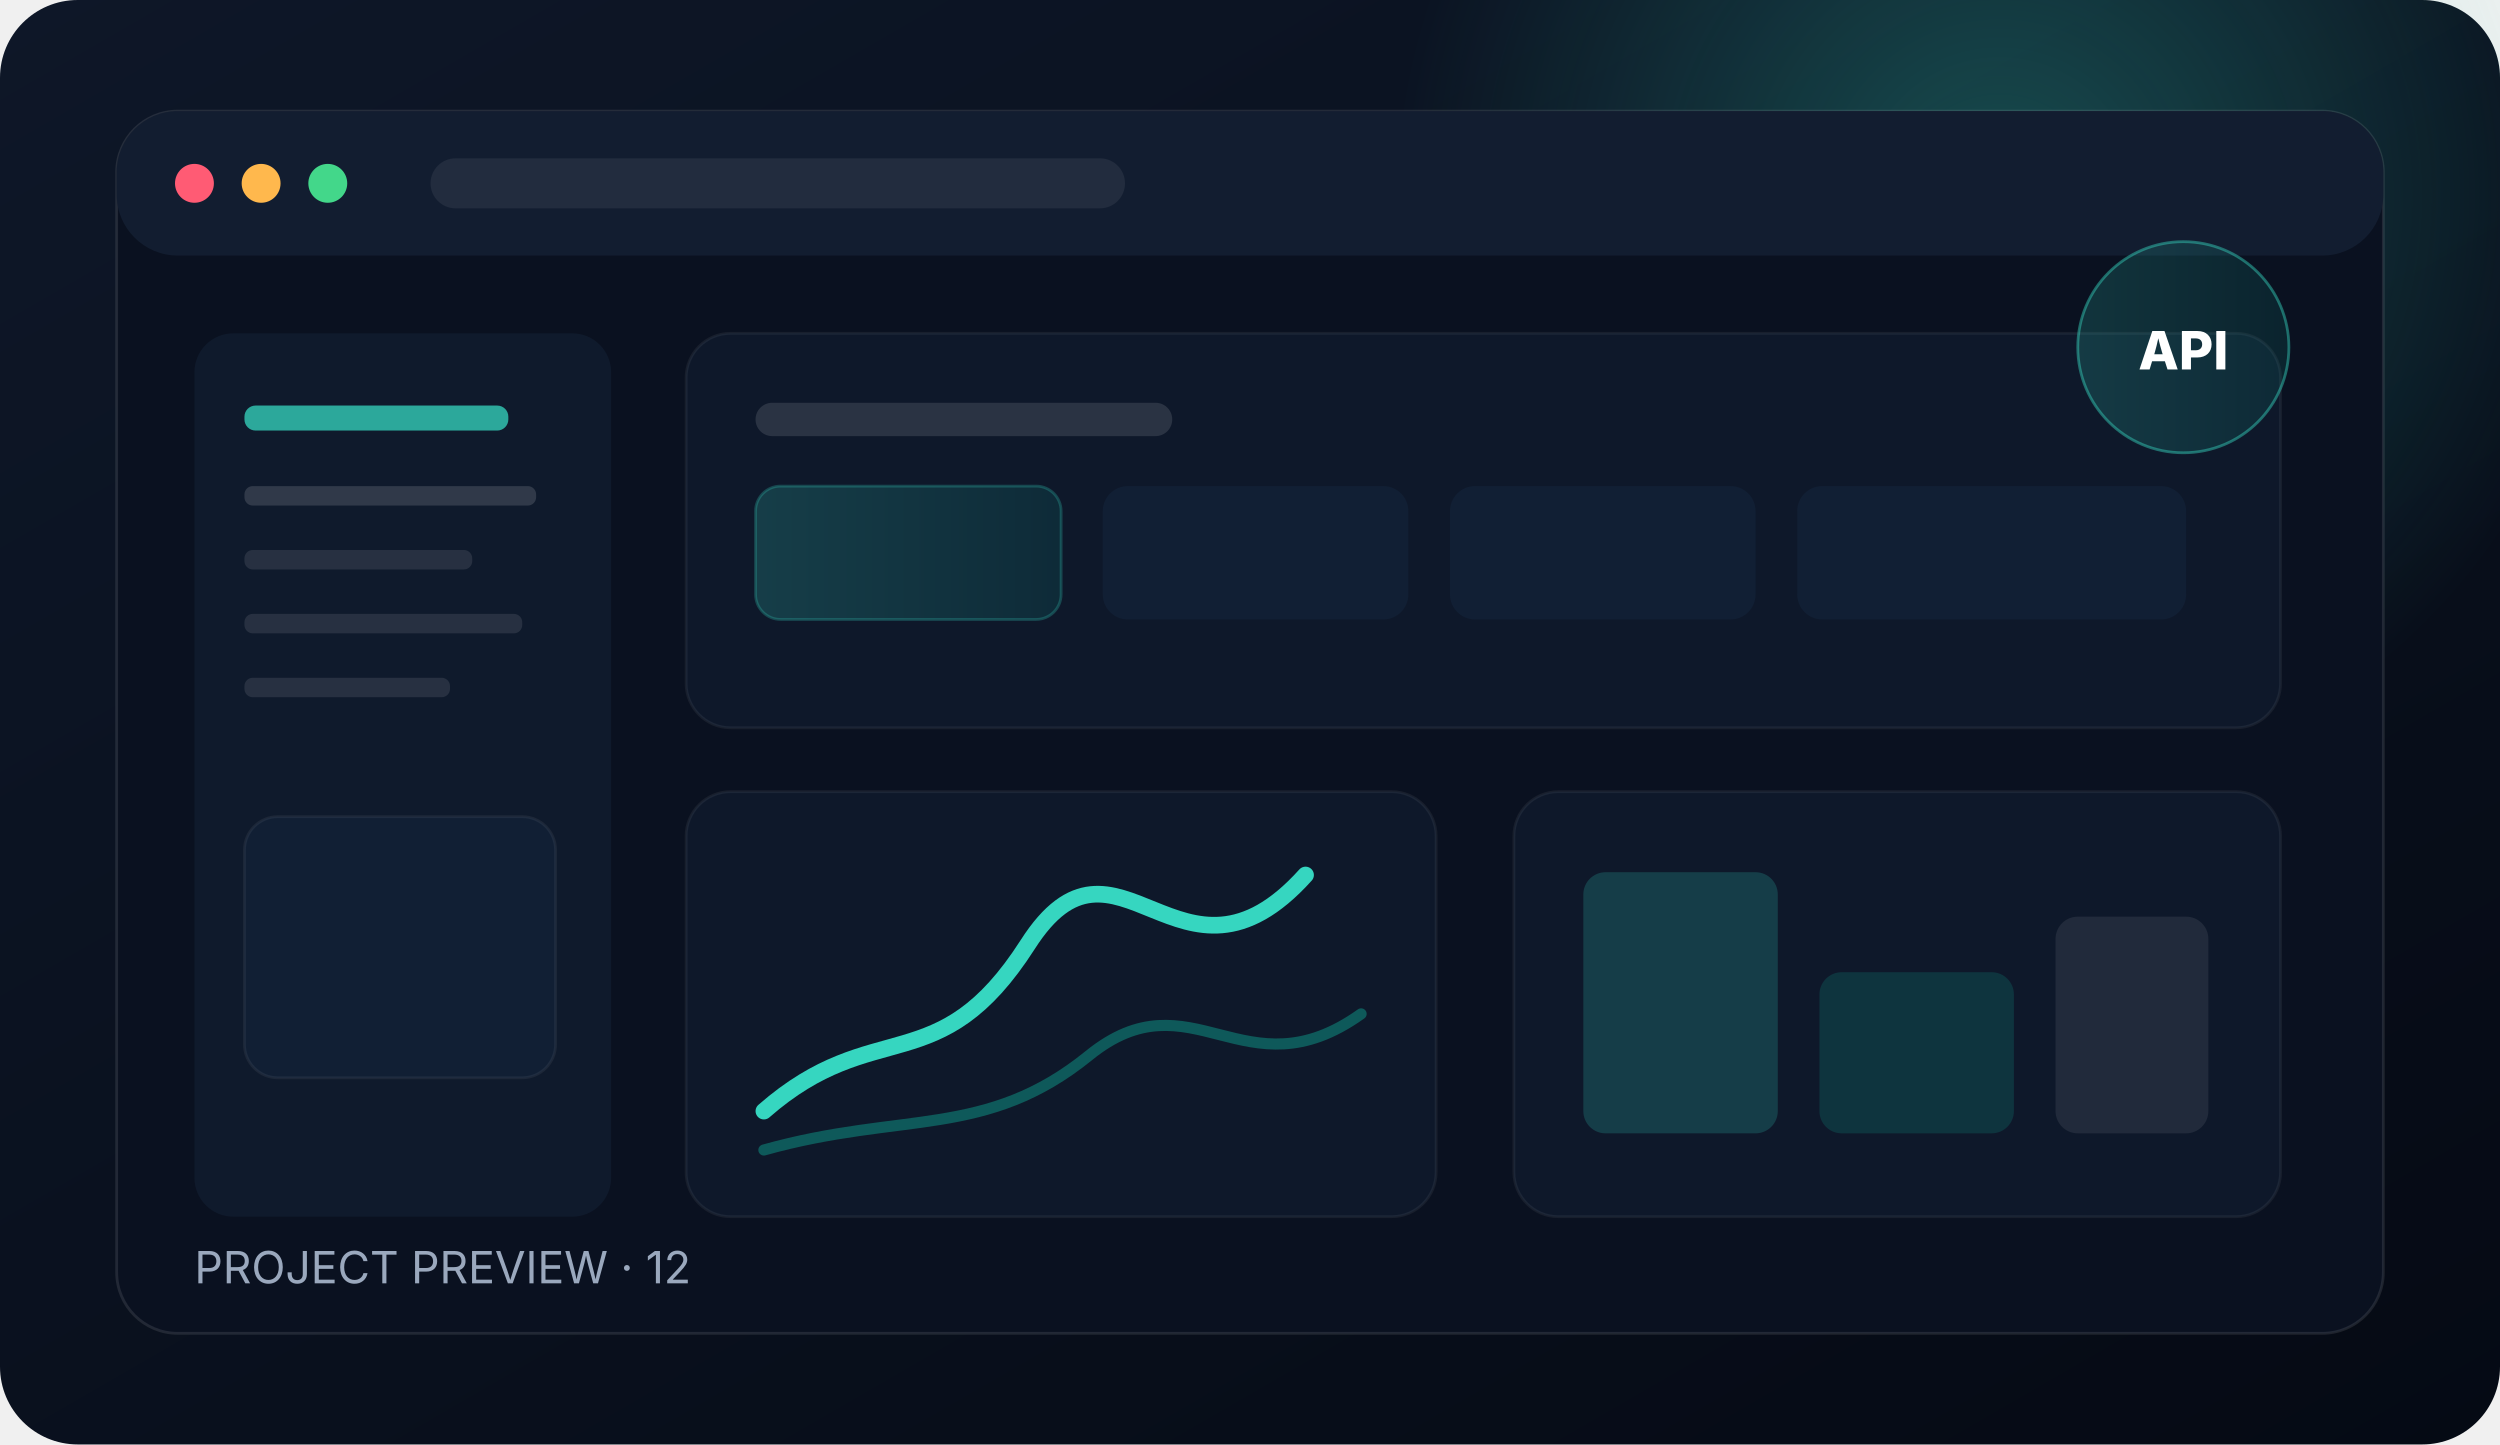
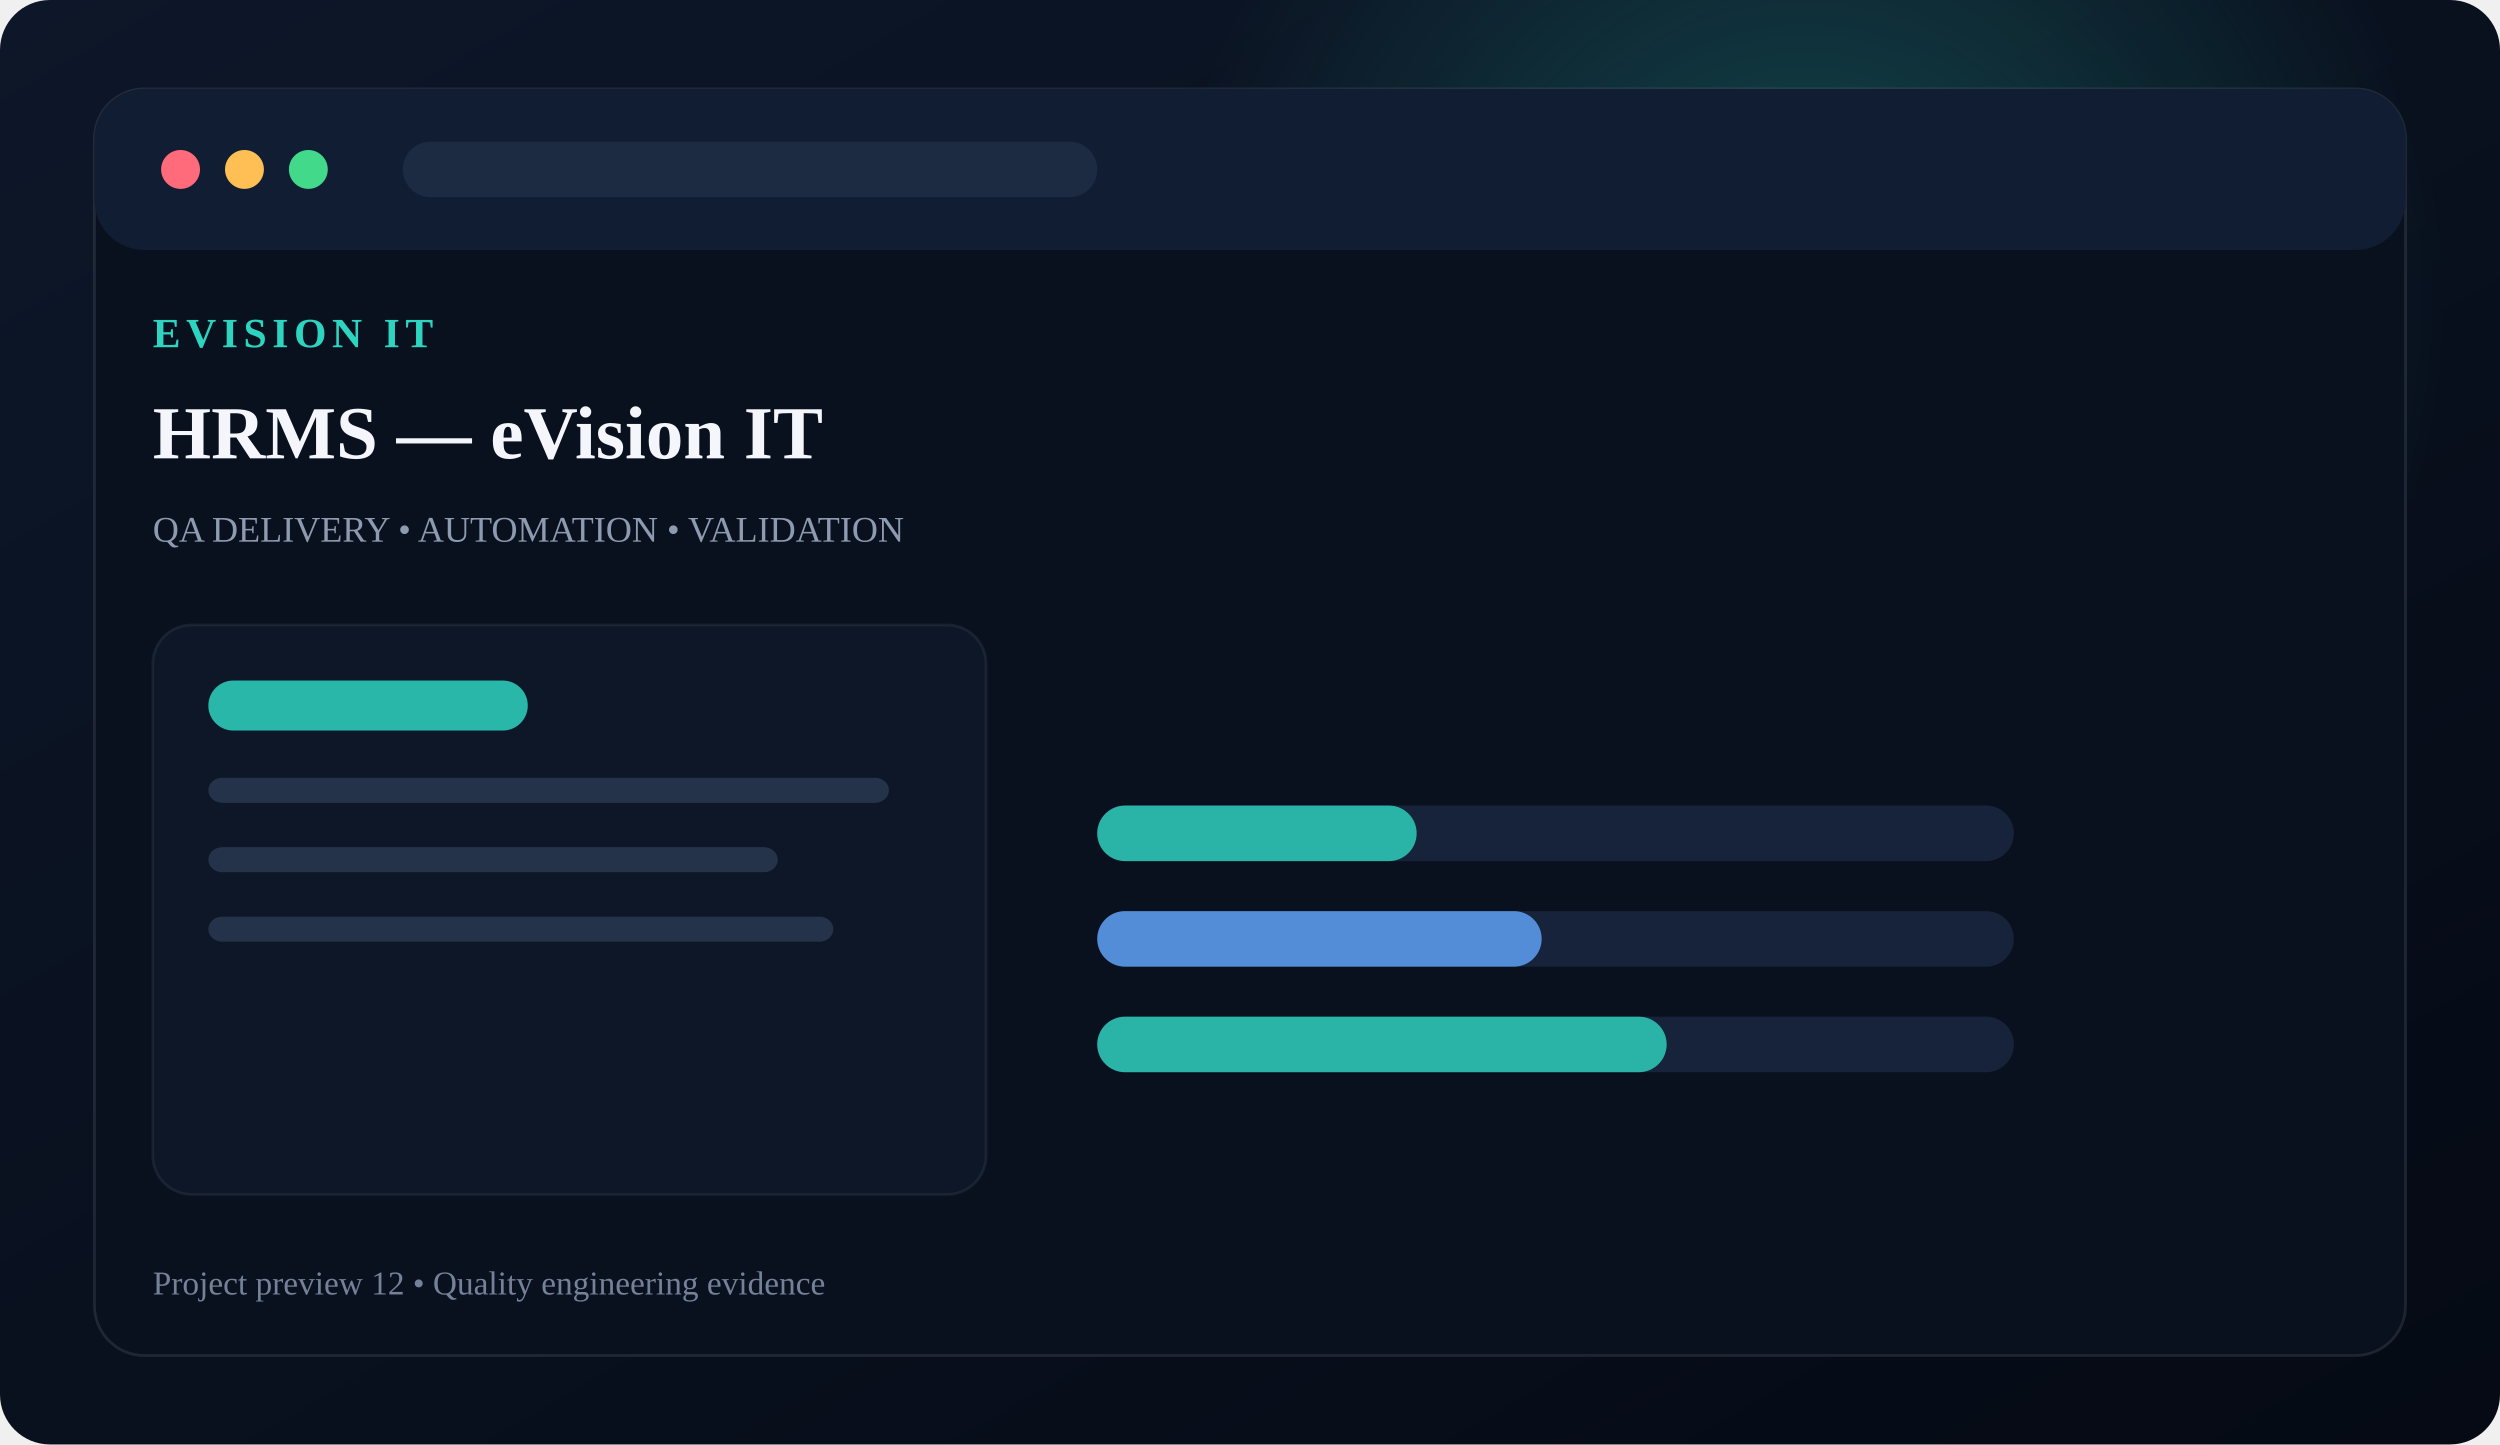
<svg xmlns="http://www.w3.org/2000/svg" viewBox="0 0 900 520">
  <defs>
    <linearGradient id="bg" x1="0" y1="0" x2="1" y2="1">
-       <stop offset="0" stop-color="#0e1728" />
+       <stop offset="0" stop-color="#0d1729" />
      <stop offset="1" stop-color="#050a14" />
    </linearGradient>
-     <linearGradient id="accent" x1="0" y1="0" x2="1" y2="0">
-       <stop offset="0" stop-color="#36d6c0" />
-       <stop offset="1" stop-color="#0f766e" />
-     </linearGradient>
-     <radialGradient id="glow">
-       <stop offset="0" stop-color="#36d6c0" stop-opacity=".30" />
-       <stop offset="1" stop-color="#36d6c0" stop-opacity="0" />
+     <radialGradient id="g">
+       <stop offset="0" stop-color="#2dd4bf" stop-opacity=".28" />
+       <stop offset="1" stop-color="#2dd4bf" stop-opacity="0" />
    </radialGradient>
-     <filter id="shadow">
-       <feDropShadow dx="0" dy="18" stdDeviation="20" flood-color="#000" flood-opacity=".45" />
-     </filter>
  </defs>
-   <rect width="900" height="520" rx="28" fill="url(#bg)" />
-   <circle cx="720" cy="70" r="220" fill="url(#glow)" />
-   <rect x="42" y="40" width="816" height="440" rx="22" fill="#0a1120" stroke="#ffffff" stroke-opacity=".10" />
-   <rect x="42" y="40" width="816" height="52" rx="22" fill="#121d30" />
-   <circle cx="70" cy="66" r="7" fill="#ff5b74" />
-   <circle cx="94" cy="66" r="7" fill="#ffb84d" />
-   <circle cx="118" cy="66" r="7" fill="#43d78a" />
-   <rect x="155" y="57" width="250" height="18" rx="9" fill="#ffffff" fill-opacity=".07" />
-   <rect x="70" y="120" width="150" height="318" rx="14" fill="#0f1a2c" />
-   <rect x="88" y="146" width="95" height="9" rx="4" fill="#36d6c0" fill-opacity=".75" />
-   <rect x="88" y="175" width="105" height="7" rx="3" fill="#ffffff" fill-opacity=".14" />
-   <rect x="88" y="198" width="82" height="7" rx="3" fill="#ffffff" fill-opacity=".10" />
-   <rect x="88" y="221" width="100" height="7" rx="3" fill="#ffffff" fill-opacity=".10" />
-   <rect x="88" y="244" width="74" height="7" rx="3" fill="#ffffff" fill-opacity=".10" />
-   <rect x="88" y="294" width="112" height="94" rx="12" fill="#111f34" stroke="#ffffff" stroke-opacity=".06" />
-   <rect x="247" y="120" width="574" height="142" rx="16" fill="#0e182a" stroke="#ffffff" stroke-opacity=".06" />
-   <rect x="272" y="145" width="150" height="12" rx="6" fill="#ffffff" fill-opacity=".12" />
-   <rect x="272" y="175" width="110" height="48" rx="9" fill="url(#accent)" fill-opacity=".20" stroke="#36d6c0" stroke-opacity=".25" />
-   <rect x="397" y="175" width="110" height="48" rx="9" fill="#111f34" />
-   <rect x="522" y="175" width="110" height="48" rx="9" fill="#111f34" />
-   <rect x="647" y="175" width="140" height="48" rx="9" fill="#111f34" />
-   <rect x="247" y="285" width="270" height="153" rx="16" fill="#0e182a" stroke="#ffffff" stroke-opacity=".06" />
-   <path d="M275 400 C315 365 338 390 370 340 S425 365 470 315" fill="none" stroke="#36d6c0" stroke-width="6" stroke-linecap="round" />
-   <path d="M275 414 C325 400 355 410 392 380 S448 395 490 365" fill="none" stroke="#0f766e" stroke-opacity=".7" stroke-width="4" stroke-linecap="round" />
-   <rect x="545" y="285" width="276" height="153" rx="16" fill="#0e182a" stroke="#ffffff" stroke-opacity=".06" />
-   <rect x="570" y="314" width="70" height="94" rx="8" fill="#36d6c0" fill-opacity=".20" />
-   <rect x="655" y="350" width="70" height="58" rx="8" fill="#0f766e" fill-opacity=".30" />
-   <rect x="740" y="330" width="55" height="78" rx="8" fill="#ffffff" fill-opacity=".08" />
-   <circle cx="786" cy="125" r="38" fill="url(#accent)" fill-opacity=".18" stroke="#36d6c0" stroke-opacity=".45" />
-   <text x="786" y="133" text-anchor="middle" font-family="Inter,Arial,sans-serif" font-size="19" font-weight="800" fill="#fff">API</text>
-   <text x="70" y="462" font-family="Inter,Arial,sans-serif" font-size="16" fill="#9aa8bd">PROJECT PREVIEW · 12</text>
+   <rect width="900" height="520" rx="18" fill="url(#bg)" />
+   <circle cx="650" cy="110" r="230" fill="url(#g)" />
+   <rect x="34" y="32" width="832" height="456" rx="18" fill="#09111f" stroke="#ffffff18" />
+   <rect x="34" y="32" width="832" height="58" rx="18" fill="#111d32" />
+   <circle cx="65" cy="61" r="7" fill="#ff6b7a" />
+   <circle cx="88" cy="61" r="7" fill="#ffbf55" />
+   <circle cx="111" cy="61" r="7" fill="#42d98b" />
+   <rect x="145" y="51" width="250" height="20" rx="10" fill="#1c2a42" />
+   <text x="55" y="125" fill="#2dd4bf" font-size="15" font-weight="800" letter-spacing="2">EVISION IT</text>
+   <text x="55" y="165" fill="#f4f6fb" font-size="27" font-weight="800">HRMS — eVision IT</text>
+   <text x="55" y="195" fill="#8e9ab0" font-size="13">QA DELIVERY • AUTOMATION • VALIDATION</text>
+   <rect x="55" y="225" width="300" height="205" rx="14" fill="#0d1728" stroke="#ffffff10" />
+   <rect x="75" y="245" width="115" height="18" rx="9" fill="#2dd4bf" opacity=".85" />
+   <rect x="75" y="280" width="245" height="9" rx="5" fill="#25334a" />
+   <rect x="75" y="305" width="205" height="9" rx="5" fill="#25334a" />
+   <rect x="75" y="330" width="225" height="9" rx="5" fill="#25334a" />
+   <rect x="395" y="290" width="330" height="20" rx="10" fill="#17233a" />
+   <rect x="395" y="290" width="115" height="20" rx="10" fill="#2dd4bf" opacity=".82" />
+   <rect x="395" y="328" width="330" height="20" rx="10" fill="#17233a" />
+   <rect x="395" y="328" width="160" height="20" rx="10" fill="#60a5fa" opacity=".82" />
+   <rect x="395" y="366" width="330" height="20" rx="10" fill="#17233a" />
+   <rect x="395" y="366" width="205" height="20" rx="10" fill="#2dd4bf" opacity=".82" />
+   <text x="55" y="466" fill="#748198" font-size="12">Project preview 12 • Quality engineering evidence</text>
</svg>
